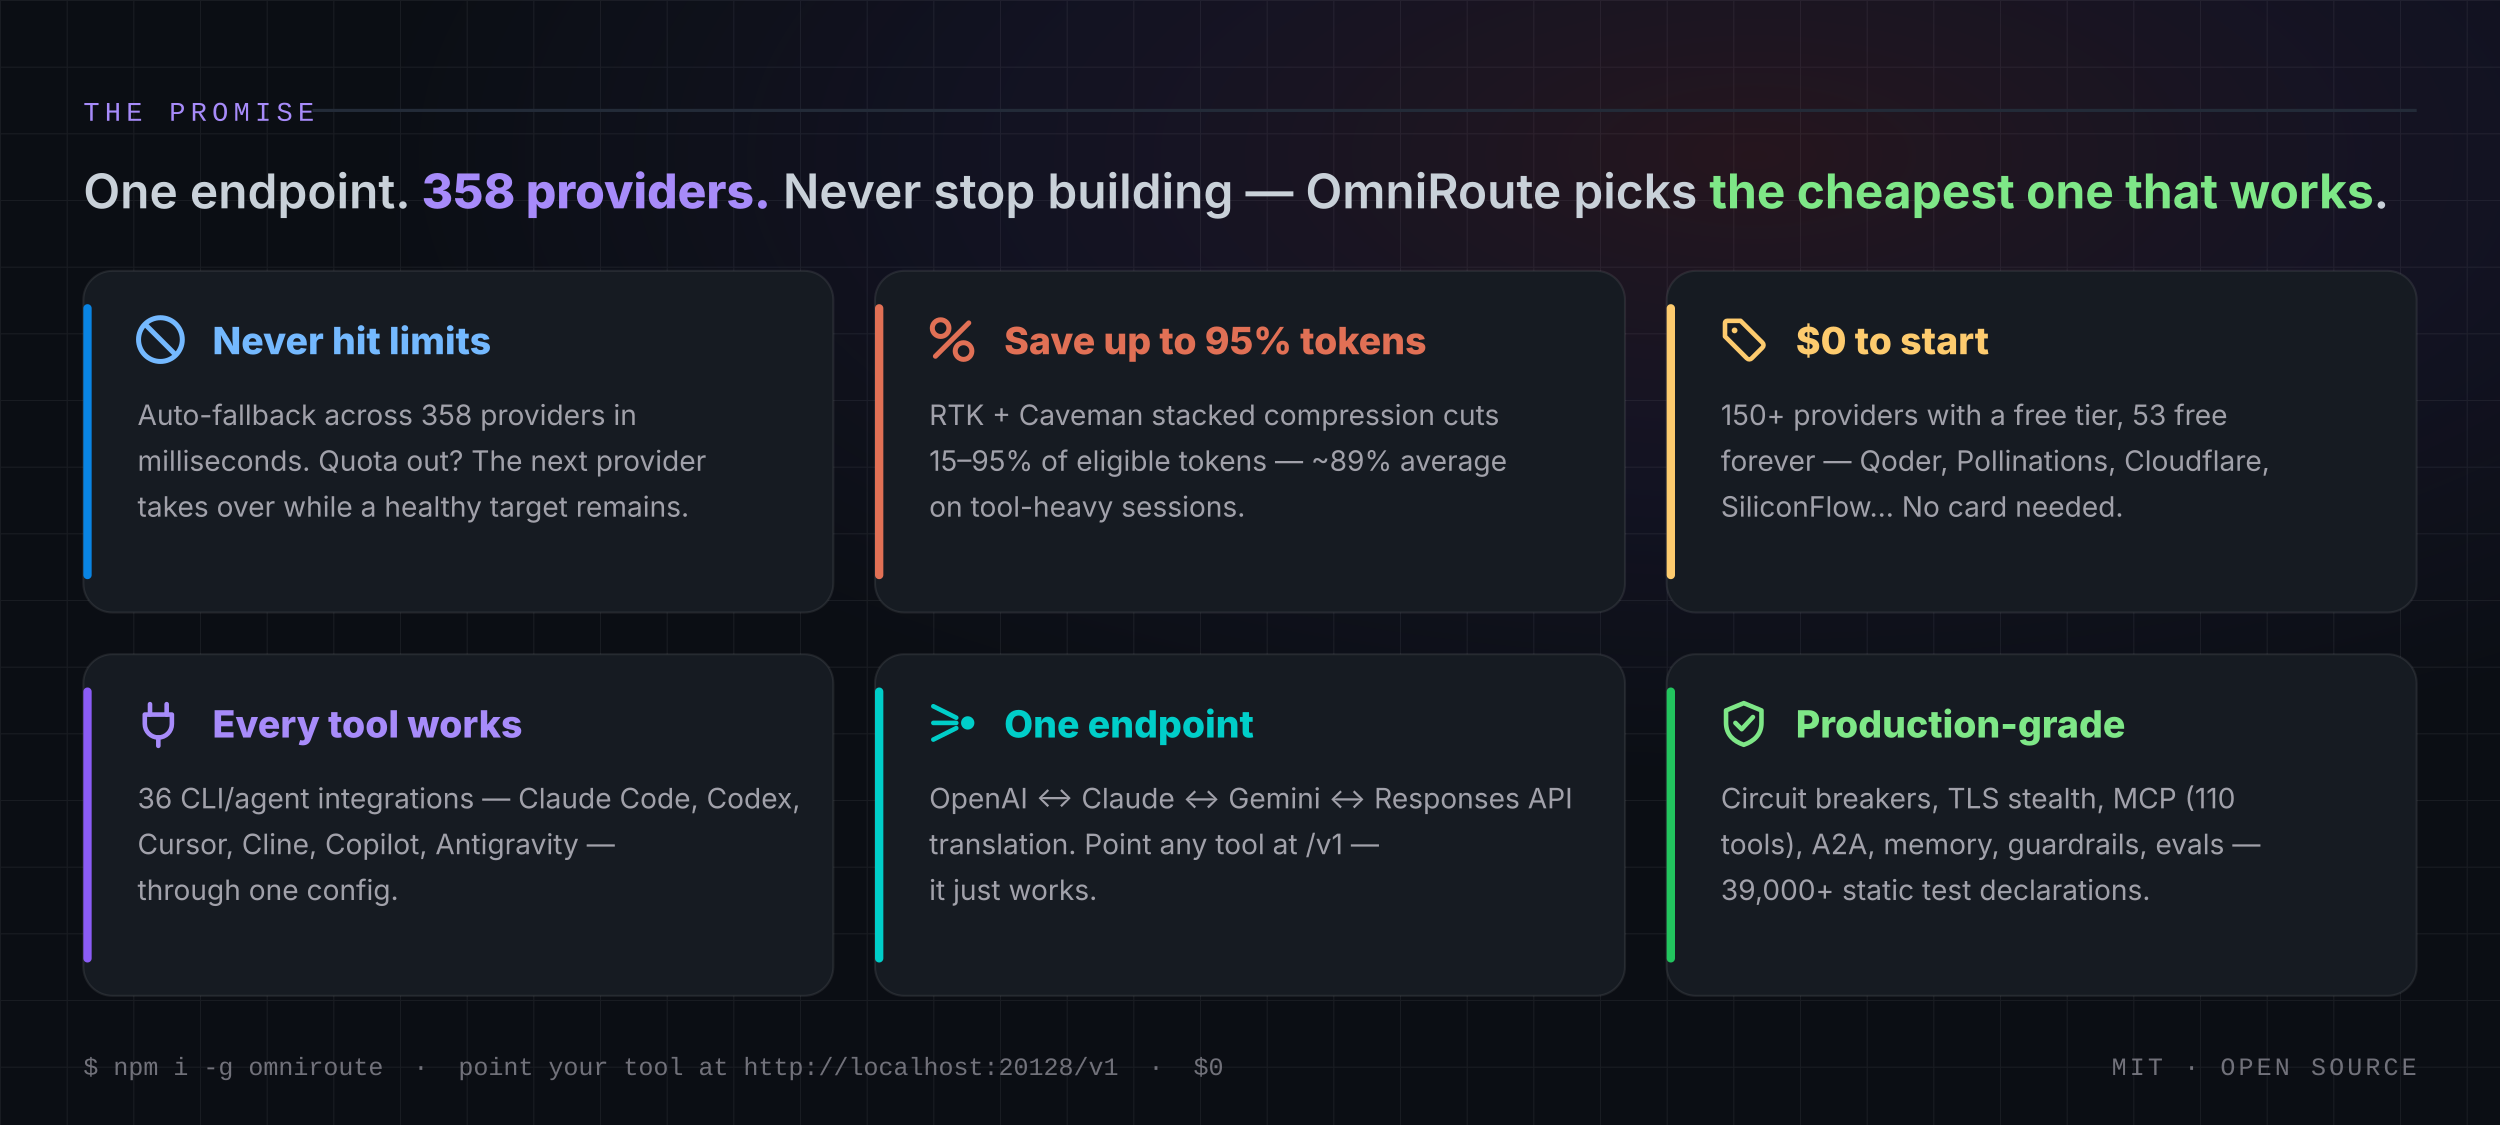
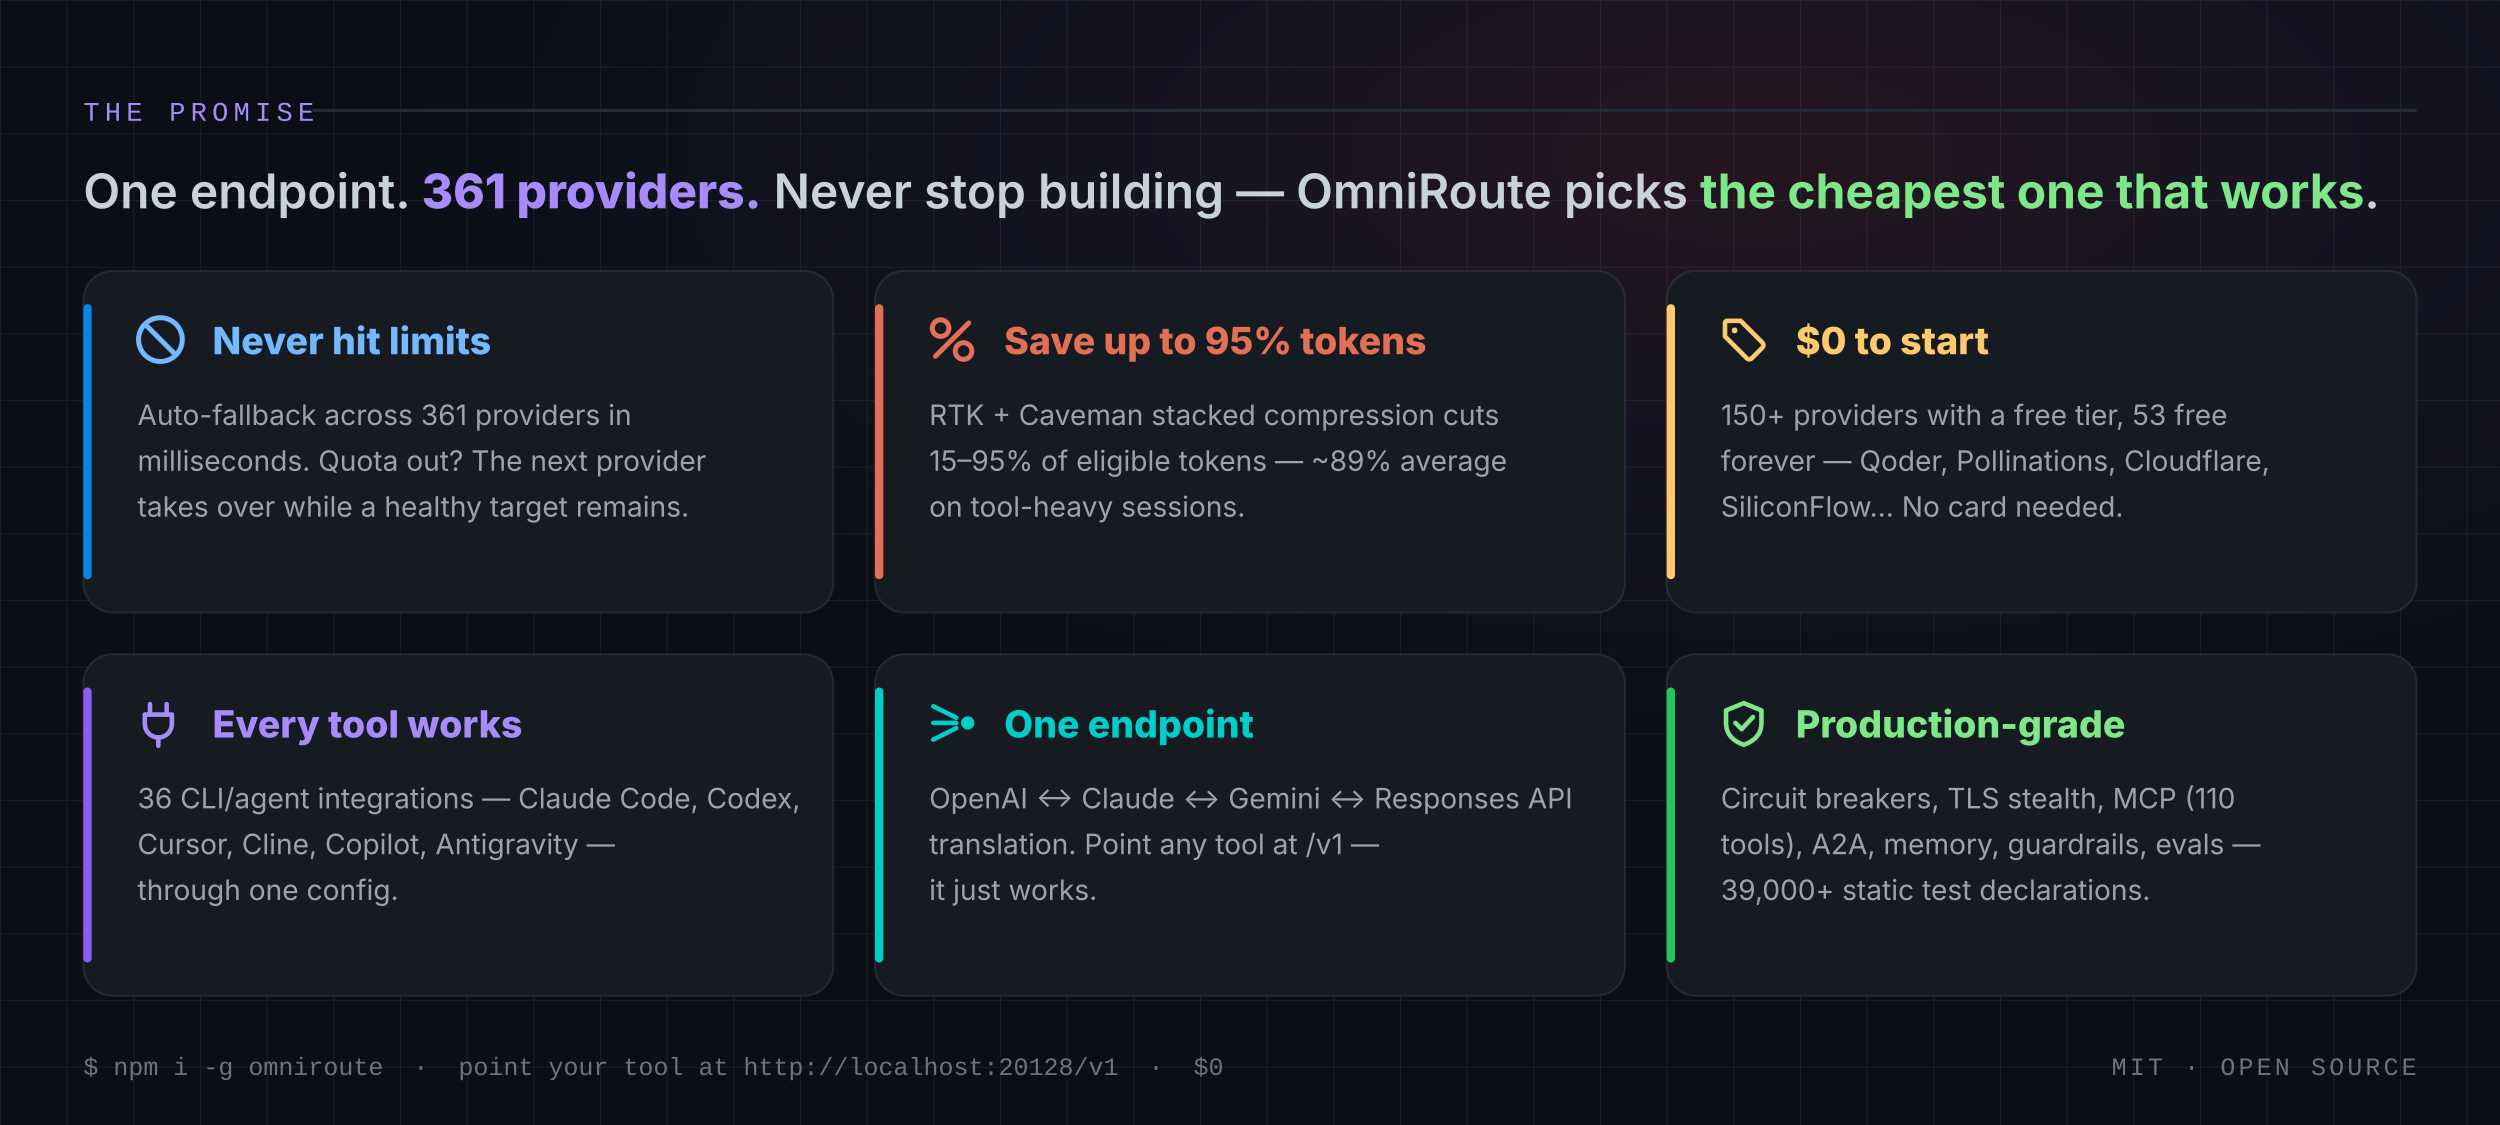
- <svg xmlns="http://www.w3.org/2000/svg" viewBox="0 0 1200 540" role="img" aria-label="The OmniRoute promise: one endpoint and 358 providers. Six pillars. Resilient fallback: automatic routing continues while another healthy target is available. Save up to 95 percent of eligible tokens: RTK plus Caveman stacked compression averages about 89 percent on tool-heavy sessions. Zero dollars to start: 150+ providers with a free tier and 54 recurring or keyless free-forever providers. Every tool works: 36 CLI and agent integration records, including Claude Code, Codex, Cursor, Cline, Copilot and Antigravity, through one config. One endpoint: OpenAI, Claude, Gemini and Responses API translation at /v1. Production controls: circuit breakers, TLS stealth, MCP with 110 tools, A2A, memory, guardrails, evals, and 39,000+ static test declarations across 5,100+ tracked test files.">
+ <svg xmlns="http://www.w3.org/2000/svg" viewBox="0 0 1200 540" role="img" aria-label="The OmniRoute promise: one endpoint and 361 providers. Six pillars. Resilient fallback: automatic routing continues while another healthy target is available. Save up to 95 percent of eligible tokens: RTK plus Caveman stacked compression averages about 89 percent on tool-heavy sessions. Zero dollars to start: 150+ providers with a free tier and 54 recurring or keyless free-forever providers. Every tool works: 36 CLI and agent integration records, including Claude Code, Codex, Cursor, Cline, Copilot and Antigravity, through one config. One endpoint: OpenAI, Claude, Gemini and Responses API translation at /v1. Production controls: circuit breakers, TLS stealth, MCP with 110 tools, A2A, memory, guardrails, evals, and 39,000+ static test declarations across 5,100+ tracked test files.">
  <defs>
    <pattern id="gridPaperP" width="32" height="32" patternUnits="userSpaceOnUse">
      <path d="M 32 0 L 0 0 0 32" fill="none" stroke="#ffffff" stroke-opacity="0.06" stroke-width="1" />
    </pattern>
    <radialGradient id="bgGlowP" cx="70%" cy="14%" r="55%">
      <stop offset="0%" stop-color="#e54d5e" stop-opacity="0.12" />
      <stop offset="55%" stop-color="#8b5cf6" stop-opacity="0.06" />
      <stop offset="100%" stop-color="#6366f1" stop-opacity="0" />
    </radialGradient>
  </defs>
  <rect width="1200" height="540" fill="#0b0e14" />
  <rect width="1200" height="540" fill="url(#gridPaperP)" />
  <rect width="1200" height="540" fill="url(#bgGlowP)" />
  <g>
    <text x="40" y="58" font-family="Consolas, 'Courier New', monospace" font-size="13" letter-spacing="2.5" fill="#a78bfa">THE PROMISE</text>
    <line x1="150" y1="53" x2="1160" y2="53" stroke="#232b38" stroke-width="1.5" />
  </g>
  <g>
-     <text x="40" y="100" font-family="Inter, 'Segoe UI', Arial, Helvetica, system-ui, sans-serif" font-size="23" font-weight="600" fill="#c9d1d9">One endpoint. <tspan fill="#a78bfa" font-weight="800">358 providers.</tspan> Never stop building — OmniRoute picks <tspan fill="#7ee787" font-weight="700">the cheapest one that works</tspan>.</text>
+     <text x="40" y="100" font-family="Inter, 'Segoe UI', Arial, Helvetica, system-ui, sans-serif" font-size="23" font-weight="600" fill="#c9d1d9">One endpoint. <tspan fill="#a78bfa" font-weight="800">361 providers.</tspan> Never stop building — OmniRoute picks <tspan fill="#7ee787" font-weight="700">the cheapest one that works</tspan>.</text>
  </g>
  <g font-family="Inter, 'Segoe UI', Arial, Helvetica, system-ui, sans-serif">
    <g>
      <rect x="40" y="130" width="360" height="164" rx="14" fill="#161b22" stroke="#ffffff" stroke-opacity="0.08" stroke-width="1" />
      <rect x="40" y="130" width="360" height="164" rx="14" fill="none" stroke="#74b9ff" stroke-width="1.5" opacity="0">
        <animate attributeName="opacity" values="0;0.9;0;0" keyTimes="0;0.055;0.12;1" dur="12s" begin="3s" repeatCount="indefinite" />
      </rect>
      <rect x="40" y="146" width="4" height="132" rx="2" fill="#0984e3" />
      <g transform="translate(66,152)" stroke="#74b9ff" stroke-width="2.4" fill="none" stroke-linecap="round">
        <circle cx="11" cy="11" r="10.5" />
        <line x1="3.9" y1="3.9" x2="18.1" y2="18.1" />
      </g>
      <text x="102" y="170" font-size="18" font-weight="800" fill="#74b9ff">Never hit limits</text>
-       <text x="66" y="204" font-size="13.5" fill="#a1a1aa">Auto-fallback across 358 providers in</text>
+       <text x="66" y="204" font-size="13.5" fill="#a1a1aa">Auto-fallback across 361 providers in</text>
      <text x="66" y="226" font-size="13.5" fill="#a1a1aa">milliseconds. Quota out? The next provider</text>
      <text x="66" y="248" font-size="13.5" fill="#a1a1aa">takes over while a healthy target remains.</text>
    </g>
    <g>
      <rect x="420" y="130" width="360" height="164" rx="14" fill="#161b22" stroke="#ffffff" stroke-opacity="0.08" stroke-width="1" />
      <rect x="420" y="130" width="360" height="164" rx="14" fill="none" stroke="#e17055" stroke-width="1.5" opacity="0">
        <animate attributeName="opacity" values="0;0;0.9;0;0" keyTimes="0;0.167;0.222;0.287;1" dur="12s" begin="3s" repeatCount="indefinite" />
      </rect>
      <rect x="420" y="146" width="4" height="132" rx="2" fill="#e17055" />
      <g transform="translate(446,152)" stroke="#e17055" stroke-width="2.4" fill="none" stroke-linecap="round">
        <circle cx="5.5" cy="5.5" r="4" />
        <circle cx="16.5" cy="16.5" r="4" />
        <line x1="19" y1="3" x2="3" y2="19" />
      </g>
      <text x="482" y="170" font-size="18" font-weight="800" fill="#e17055">Save up to 95% tokens</text>
      <text x="446" y="204" font-size="13.5" fill="#a1a1aa">RTK + Caveman stacked compression cuts</text>
      <text x="446" y="226" font-size="13.5" fill="#a1a1aa">15–95% of eligible tokens — ~89% average</text>
      <text x="446" y="248" font-size="13.5" fill="#a1a1aa">on tool-heavy sessions.</text>
    </g>
    <g>
      <rect x="800" y="130" width="360" height="164" rx="14" fill="#161b22" stroke="#ffffff" stroke-opacity="0.08" stroke-width="1" />
      <rect x="800" y="130" width="360" height="164" rx="14" fill="none" stroke="#fdcb6e" stroke-width="1.5" opacity="0">
        <animate attributeName="opacity" values="0;0;0.9;0;0" keyTimes="0;0.334;0.389;0.454;1" dur="12s" begin="3s" repeatCount="indefinite" />
      </rect>
      <rect x="800" y="146" width="4" height="132" rx="2" fill="#fdcb6e" />
      <g transform="translate(826,152)" stroke="#fdcb6e" stroke-width="2.2" fill="none" stroke-linecap="round" stroke-linejoin="round">
        <path d="M 2,9.5 L 2,3 A 1,1 0 0 1 3,2 L 9.5,2 L 20,12.5 A 1.6,1.6 0 0 1 20,14.8 L 14.8,20 A 1.6,1.6 0 0 1 12.5,20 Z" />
        <circle cx="6.6" cy="6.6" r="1.4" fill="#fdcb6e" stroke="none" />
      </g>
      <text x="862" y="170" font-size="18" font-weight="800" fill="#fdcb6e">$0 to start</text>
      <text x="826" y="204" font-size="13.5" fill="#a1a1aa">150+ providers with a free tier, 53 free</text>
      <text x="826" y="226" font-size="13.5" fill="#a1a1aa">forever — Qoder, Pollinations, Cloudflare,</text>
      <text x="826" y="248" font-size="13.5" fill="#a1a1aa">SiliconFlow… No card needed.</text>
    </g>
    <g>
      <rect x="40" y="314" width="360" height="164" rx="14" fill="#161b22" stroke="#ffffff" stroke-opacity="0.08" stroke-width="1" />
      <rect x="40" y="314" width="360" height="164" rx="14" fill="none" stroke="#a78bfa" stroke-width="1.5" opacity="0">
        <animate attributeName="opacity" values="0;0;0.9;0;0" keyTimes="0;0.5;0.555;0.62;1" dur="12s" begin="3s" repeatCount="indefinite" />
      </rect>
      <rect x="40" y="330" width="4" height="132" rx="2" fill="#8b5cf6" />
      <g transform="translate(66,336)" stroke="#a78bfa" stroke-width="2.2" fill="none" stroke-linecap="round" stroke-linejoin="round">
        <path d="M 6,2 L 6,7 M 14,2 L 14,7" />
        <path d="M 3.5,7 L 16.5,7 L 16.5,11.5 A 6.5,6.5 0 0 1 10,18 A 6.5,6.5 0 0 1 3.5,11.5 Z" />
        <path d="M 10,18 L 10,22" />
      </g>
      <text x="102" y="354" font-size="18" font-weight="800" fill="#a78bfa">Every tool works</text>
      <text x="66" y="388" font-size="13.5" fill="#a1a1aa">36 CLI/agent integrations — Claude Code, Codex,</text>
      <text x="66" y="410" font-size="13.5" fill="#a1a1aa">Cursor, Cline, Copilot, Antigravity —</text>
      <text x="66" y="432" font-size="13.5" fill="#a1a1aa">through one config.</text>
    </g>
    <g>
      <rect x="420" y="314" width="360" height="164" rx="14" fill="#161b22" stroke="#ffffff" stroke-opacity="0.08" stroke-width="1" />
      <rect x="420" y="314" width="360" height="164" rx="14" fill="none" stroke="#00cec9" stroke-width="1.5" opacity="0">
        <animate attributeName="opacity" values="0;0;0.9;0;0" keyTimes="0;0.667;0.722;0.787;1" dur="12s" begin="3s" repeatCount="indefinite" />
      </rect>
      <rect x="420" y="330" width="4" height="132" rx="2" fill="#00cec9" />
      <g transform="translate(446,336)" stroke="#00cec9" stroke-width="2.2" fill="none" stroke-linecap="round">
        <path d="M 2,3 L 13,8.5 M 2,11 L 13,11 M 2,19 L 13,13.5" />
        <circle cx="18.5" cy="11" r="3.2" fill="#00cec9" stroke="none" />
      </g>
      <text x="482" y="354" font-size="18" font-weight="800" fill="#00cec9">One endpoint</text>
      <text x="446" y="388" font-size="13.5" fill="#a1a1aa">OpenAI ↔ Claude ↔ Gemini ↔ Responses API</text>
      <text x="446" y="410" font-size="13.5" fill="#a1a1aa">translation. Point any tool at /v1 —</text>
      <text x="446" y="432" font-size="13.5" fill="#a1a1aa">it just works.</text>
    </g>
    <g>
      <rect x="800" y="314" width="360" height="164" rx="14" fill="#161b22" stroke="#ffffff" stroke-opacity="0.08" stroke-width="1" />
      <rect x="800" y="314" width="360" height="164" rx="14" fill="none" stroke="#7ee787" stroke-width="1.5" opacity="0">
        <animate attributeName="opacity" values="0;0;0.9;0;0" keyTimes="0;0.834;0.889;0.954;1" dur="12s" begin="3s" repeatCount="indefinite" />
      </rect>
      <rect x="800" y="330" width="4" height="132" rx="2" fill="#22c55e" />
      <g transform="translate(826,336)" stroke="#7ee787" stroke-width="2.2" fill="none" stroke-linecap="round" stroke-linejoin="round">
        <path d="M 11,1.5 L 19.5,5 L 19.5,11 C 19.5,16.5 16,19.8 11,21.5 C 6,19.8 2.5,16.5 2.5,11 L 2.5,5 Z" />
        <path d="M 7,11 L 10,14 L 15.4,8.2" />
      </g>
      <text x="862" y="354" font-size="18" font-weight="800" fill="#7ee787">Production-grade</text>
      <text x="826" y="388" font-size="13.5" fill="#a1a1aa">Circuit breakers, TLS stealth, MCP (110</text>
      <text x="826" y="410" font-size="13.5" fill="#a1a1aa">tools), A2A, memory, guardrails, evals —</text>
      <text x="826" y="432" font-size="13.5" fill="#a1a1aa">39,000+ static test declarations.</text>
    </g>
  </g>
  <g>
    <text x="40" y="516" font-family="Consolas, 'Courier New', monospace" font-size="12" fill="#71717a">$ npm i -g omniroute  ·  point your tool at http://localhost:20128/v1  ·  $0</text>
    <text x="1160" y="516" text-anchor="end" font-family="Consolas, 'Courier New', monospace" font-size="12" letter-spacing="1.5" fill="#71717a">MIT · OPEN SOURCE</text>
  </g>
</svg>
